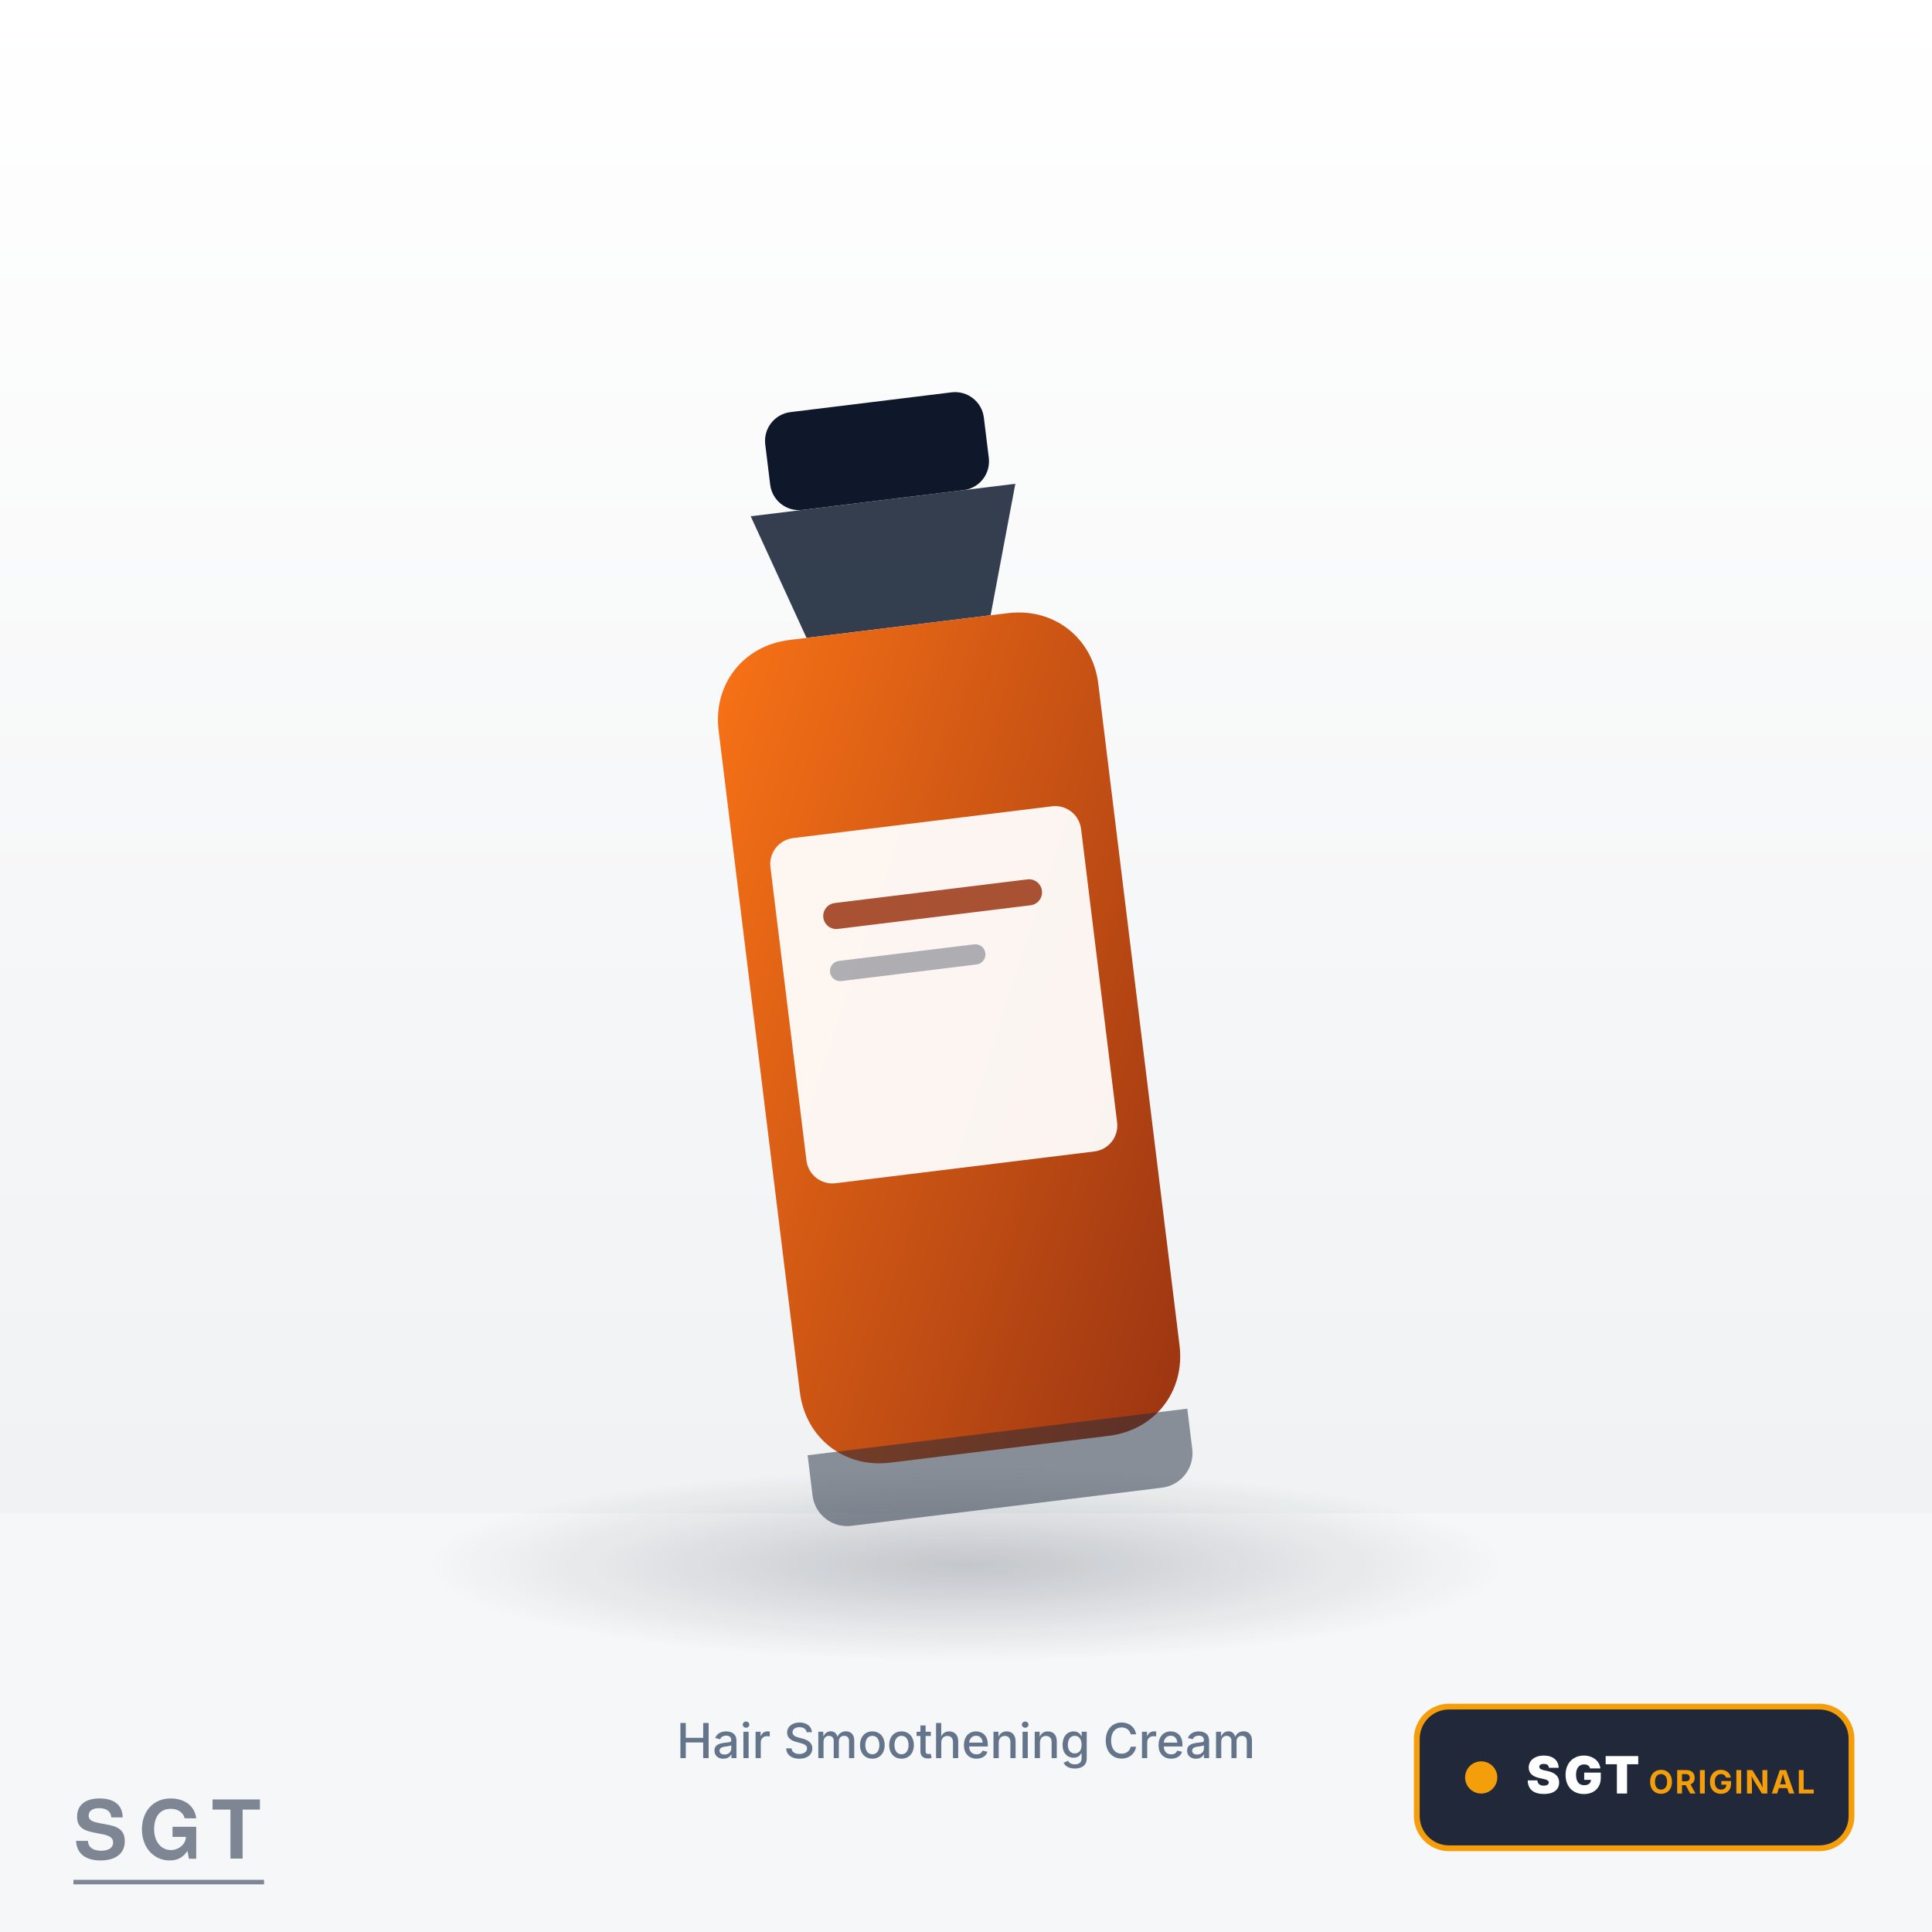
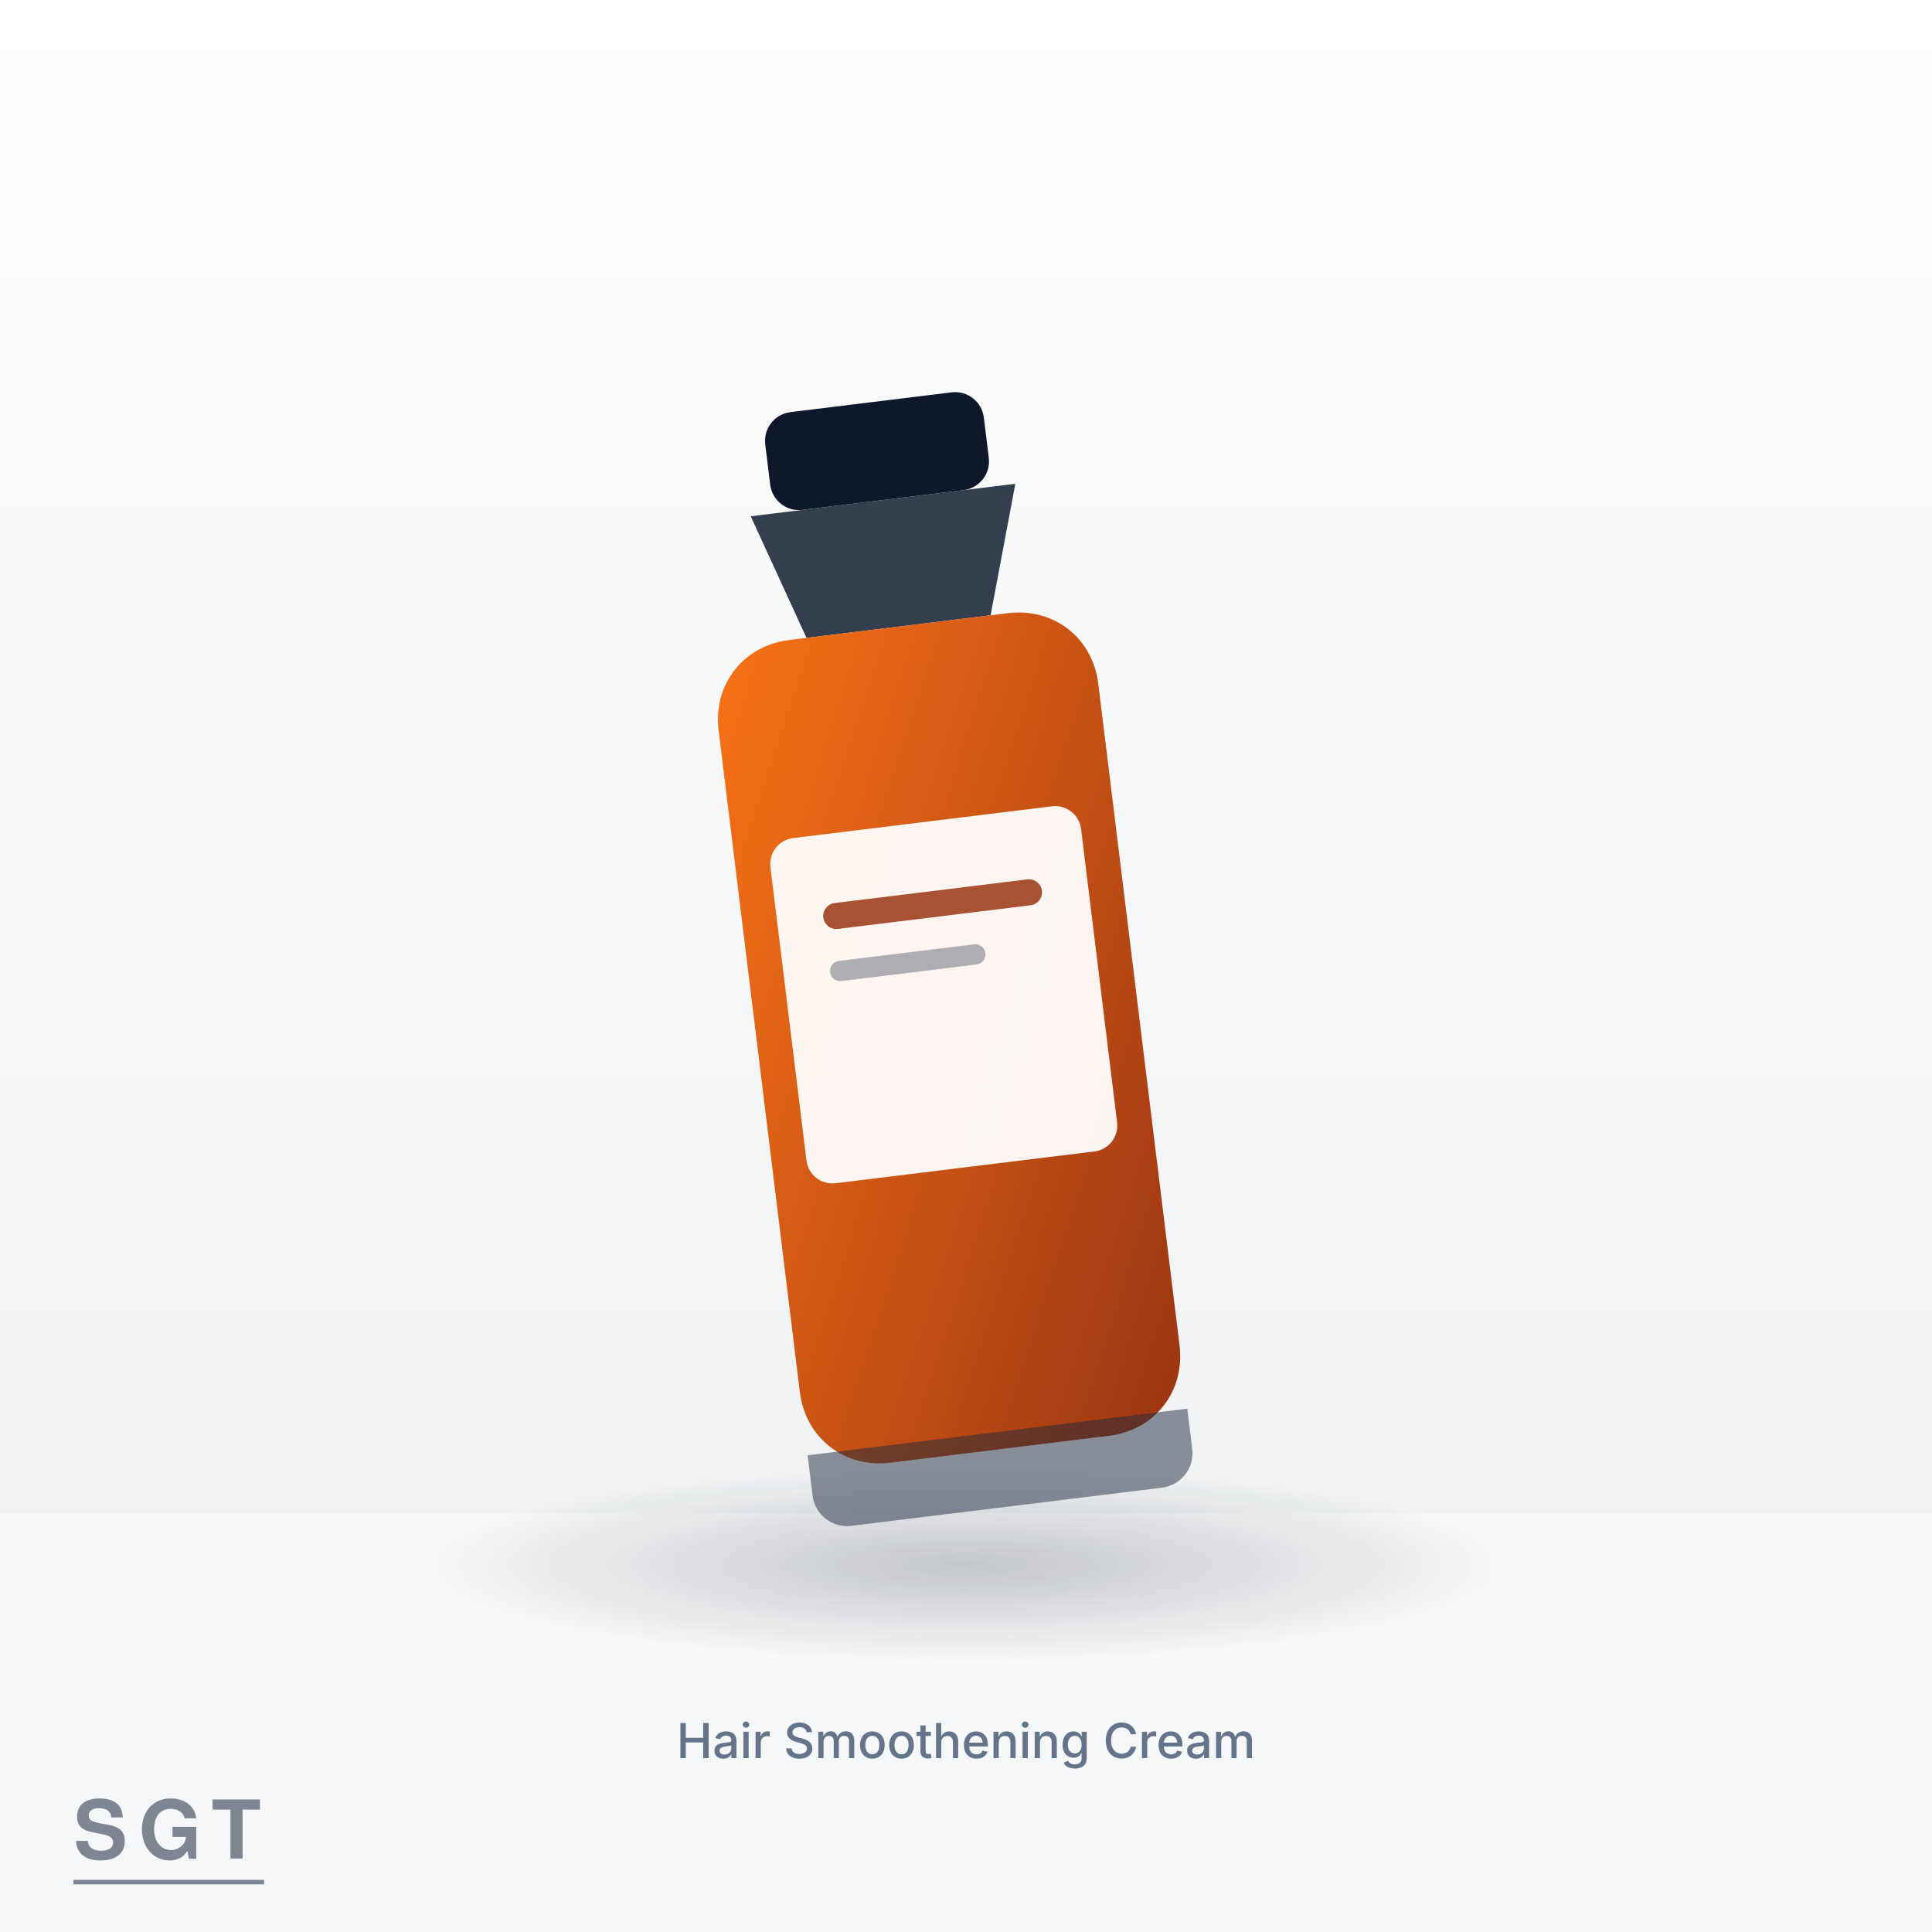
<svg xmlns="http://www.w3.org/2000/svg" viewBox="0 0 600 600" width="600" height="600" role="img" aria-label="Hair Smoothening Cream — Hair Color &amp; Treatment">
  <defs>
    <linearGradient id="bg" x1="0" y1="0" x2="0" y2="1">
      <stop offset="0%" stop-color="#ffffff" />
      <stop offset="100%" stop-color="#eceef0" />
    </linearGradient>
    <linearGradient id="body" x1="0" y1="0" x2="1" y2="1">
      <stop offset="0%" stop-color="#f97316" />
      <stop offset="100%" stop-color="#9a3412" />
    </linearGradient>
    <linearGradient id="stroke" x1="0" y1="0" x2="1" y2="1">
      <stop offset="0%" stop-color="#f97316" />
      <stop offset="100%" stop-color="#9a3412" />
    </linearGradient>
    <radialGradient id="shadow" cx="50%" cy="50%">
      <stop offset="0%" stop-color="#0f172a" stop-opacity="0.22" />
      <stop offset="100%" stop-color="#0f172a" stop-opacity="0" />
    </radialGradient>
  </defs>
  <rect width="600" height="600" fill="url(#bg)" />
  <rect y="470" width="600" height="130" fill="#f6f7f8" />
  <ellipse cx="300" cy="486" rx="168" ry="30" fill="url(#shadow)" />
  <g transform="translate(292 300) rotate(-7) scale(0.9) translate(-300 -300)">
    <rect x="262" y="104" width="76" height="34" rx="10" fill="#0f172a" />
    <path d="M254 138h92l-14 44H268z" fill="#1e293b" opacity="0.9" />
    <path d="M262 182h76c16 0 28 12 28 28v230c0 16-12 28-28 28h-76c-16 0-28-12-28-28V210c0-16 12-28 28-28z" fill="url(#body)" />
    <rect x="246" y="250" width="108" height="120" rx="9" fill="#ffffff" opacity="0.94" />
    <rect x="262" y="274" width="76" height="9" rx="4.5" fill="#9a3412" opacity="0.85" />
    <rect x="262" y="294" width="54" height="7" rx="3.5" fill="#1e293b" opacity="0.35" />
    <path d="M234 462h132v14a12 12 0 0 1-12 12H246a12 12 0 0 1-12-12z" fill="#1e293b" opacity="0.5" />
  </g>
  <text x="300" y="546" font-family="ui-sans-serif,system-ui,-apple-system,sans-serif" font-size="15" font-weight="500" fill="#64748b" text-anchor="middle">Hair Smoothening Cream</text>
  <g id="sgt-mark" opacity="0.62">
    <text x="22.8" y="577.2" fill="#334155" font-family="Helvetica Neue, Helvetica, Arial, sans-serif" font-size="25.2" font-weight="600" letter-spacing="3.53">SGT</text>
    <rect x="22.8" y="583.8" width="59.2" height="1.4" fill="#334155" />
  </g>
-   <g id="sgt-brand-tag" transform="translate(440, 530)">
-     <rect x="0" y="0" width="135" height="44" rx="10" fill="#0f172a" fill-opacity="0.92" stroke="#f59e0b" stroke-width="1.8" />
-     <circle cx="20" cy="22" r="5" fill="#f59e0b" />
-     <text x="34" y="27" font-family="system-ui, -apple-system, sans-serif" font-weight="900" font-size="16" fill="#ffffff" letter-spacing="1">SGT</text>
-     <text x="72" y="27" font-family="system-ui, -apple-system, sans-serif" font-weight="700" font-size="10" fill="#f59e0b" letter-spacing="0.5">ORIGINAL</text>
-   </g>
</svg>
